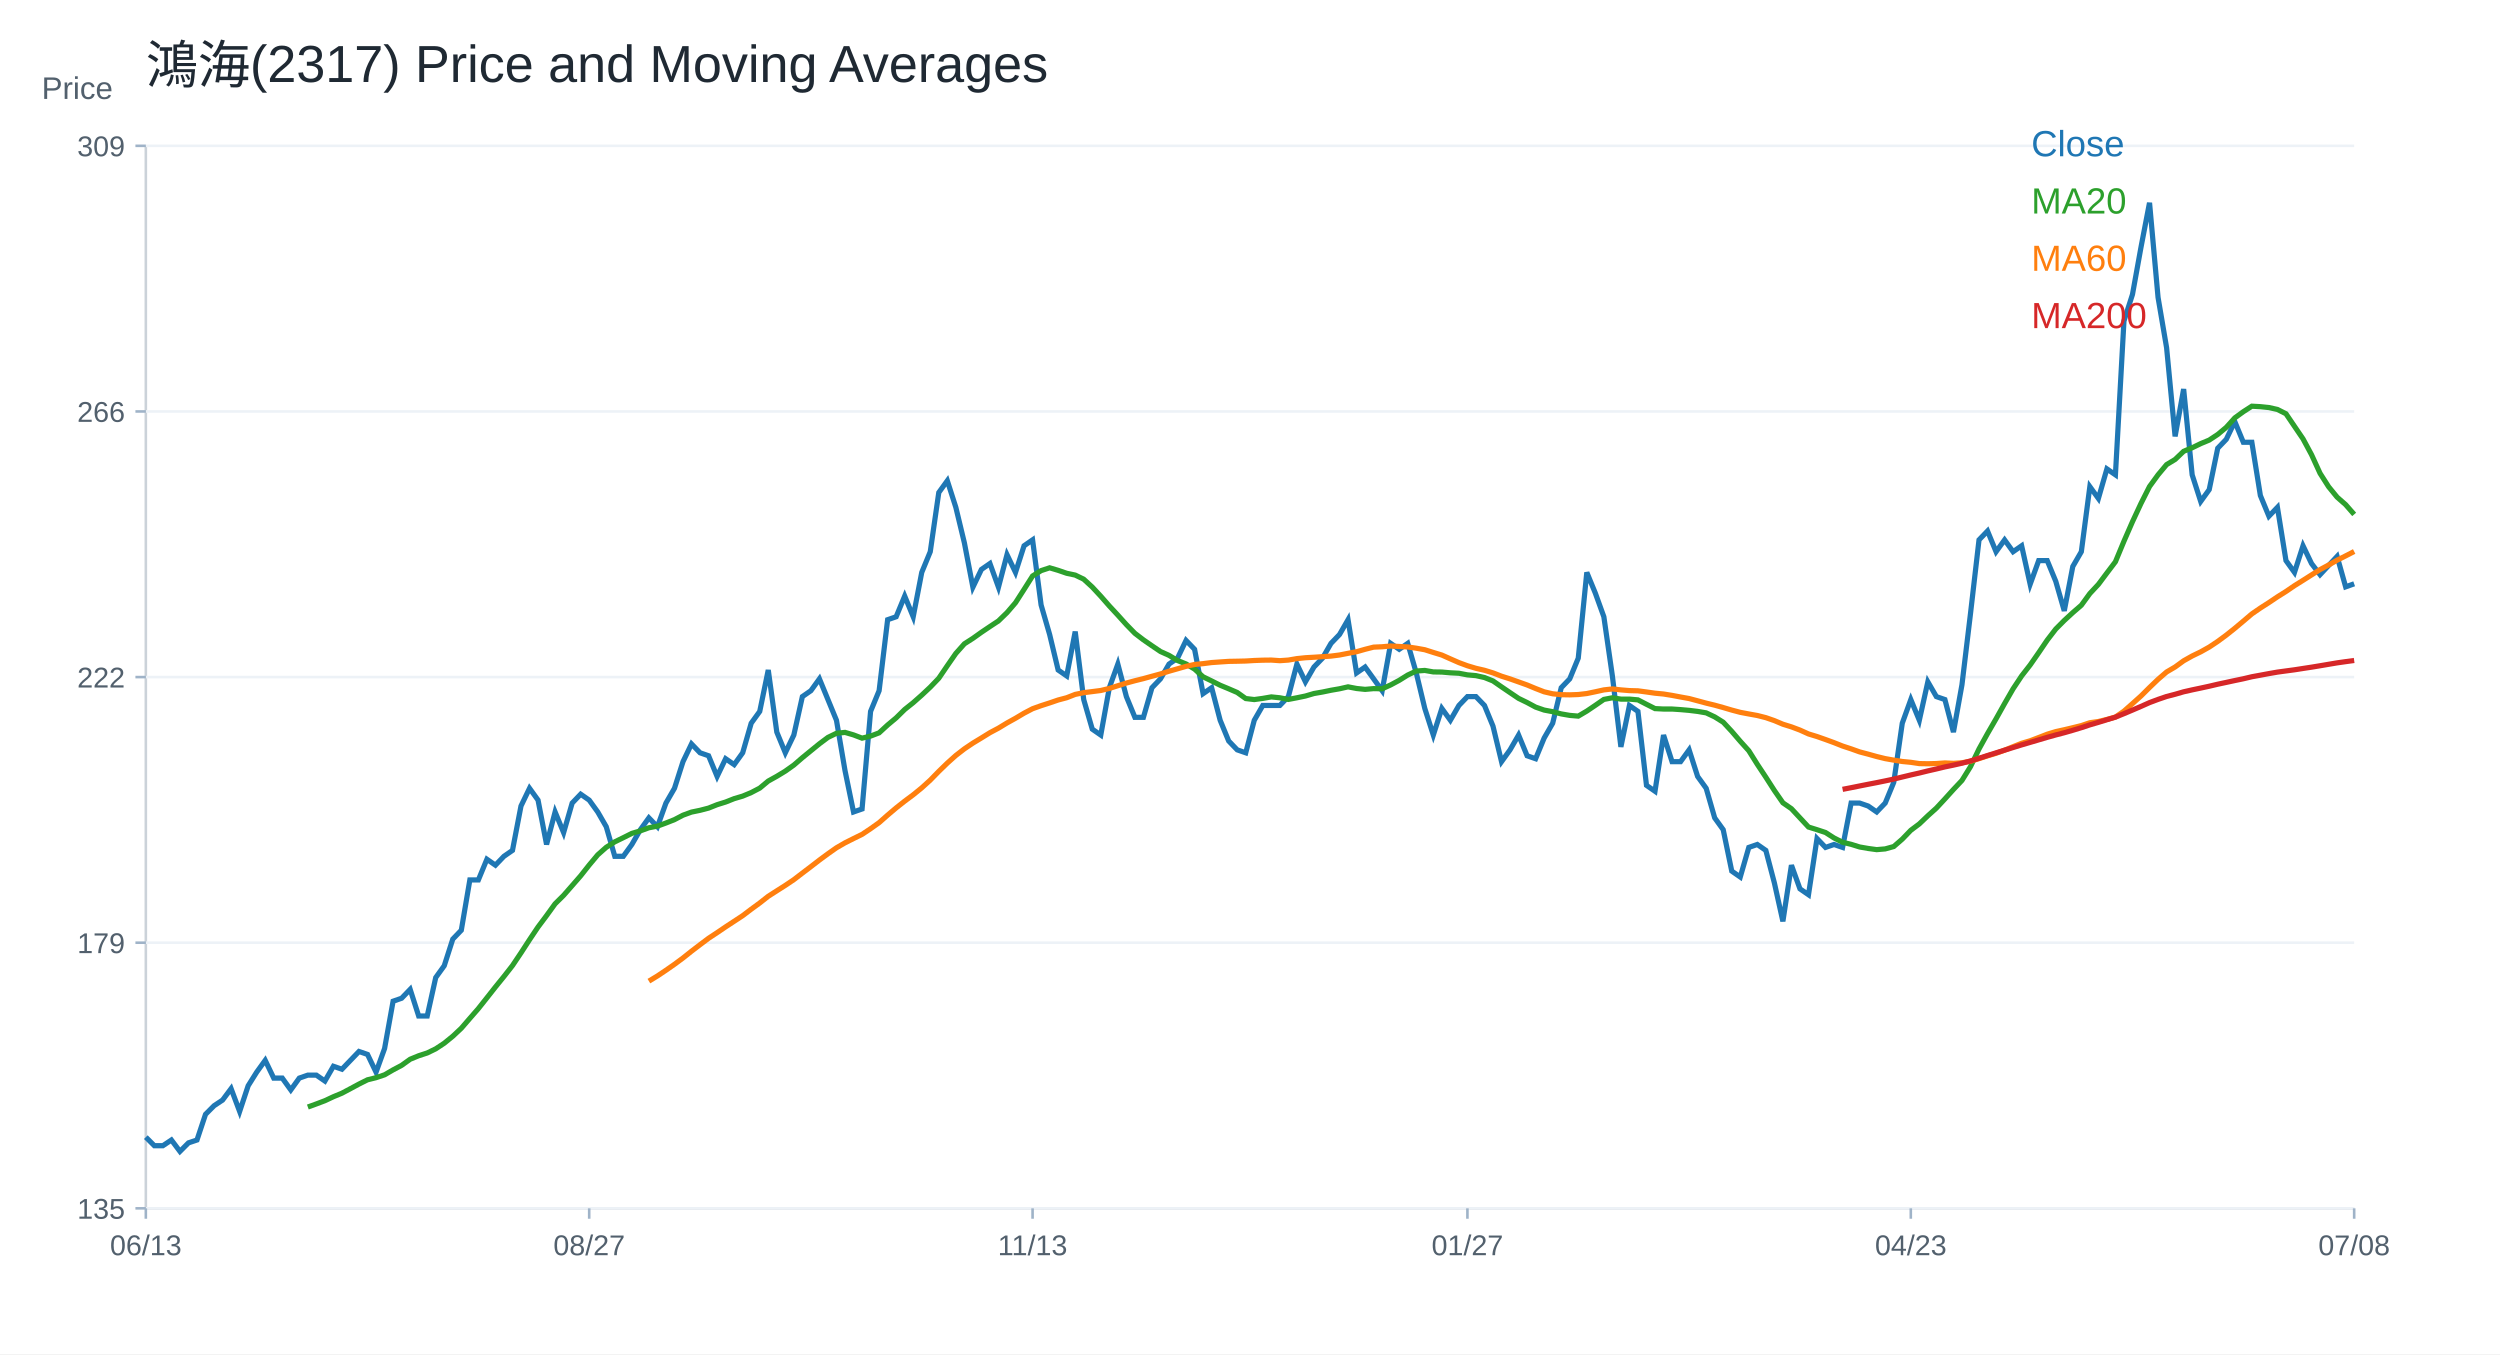
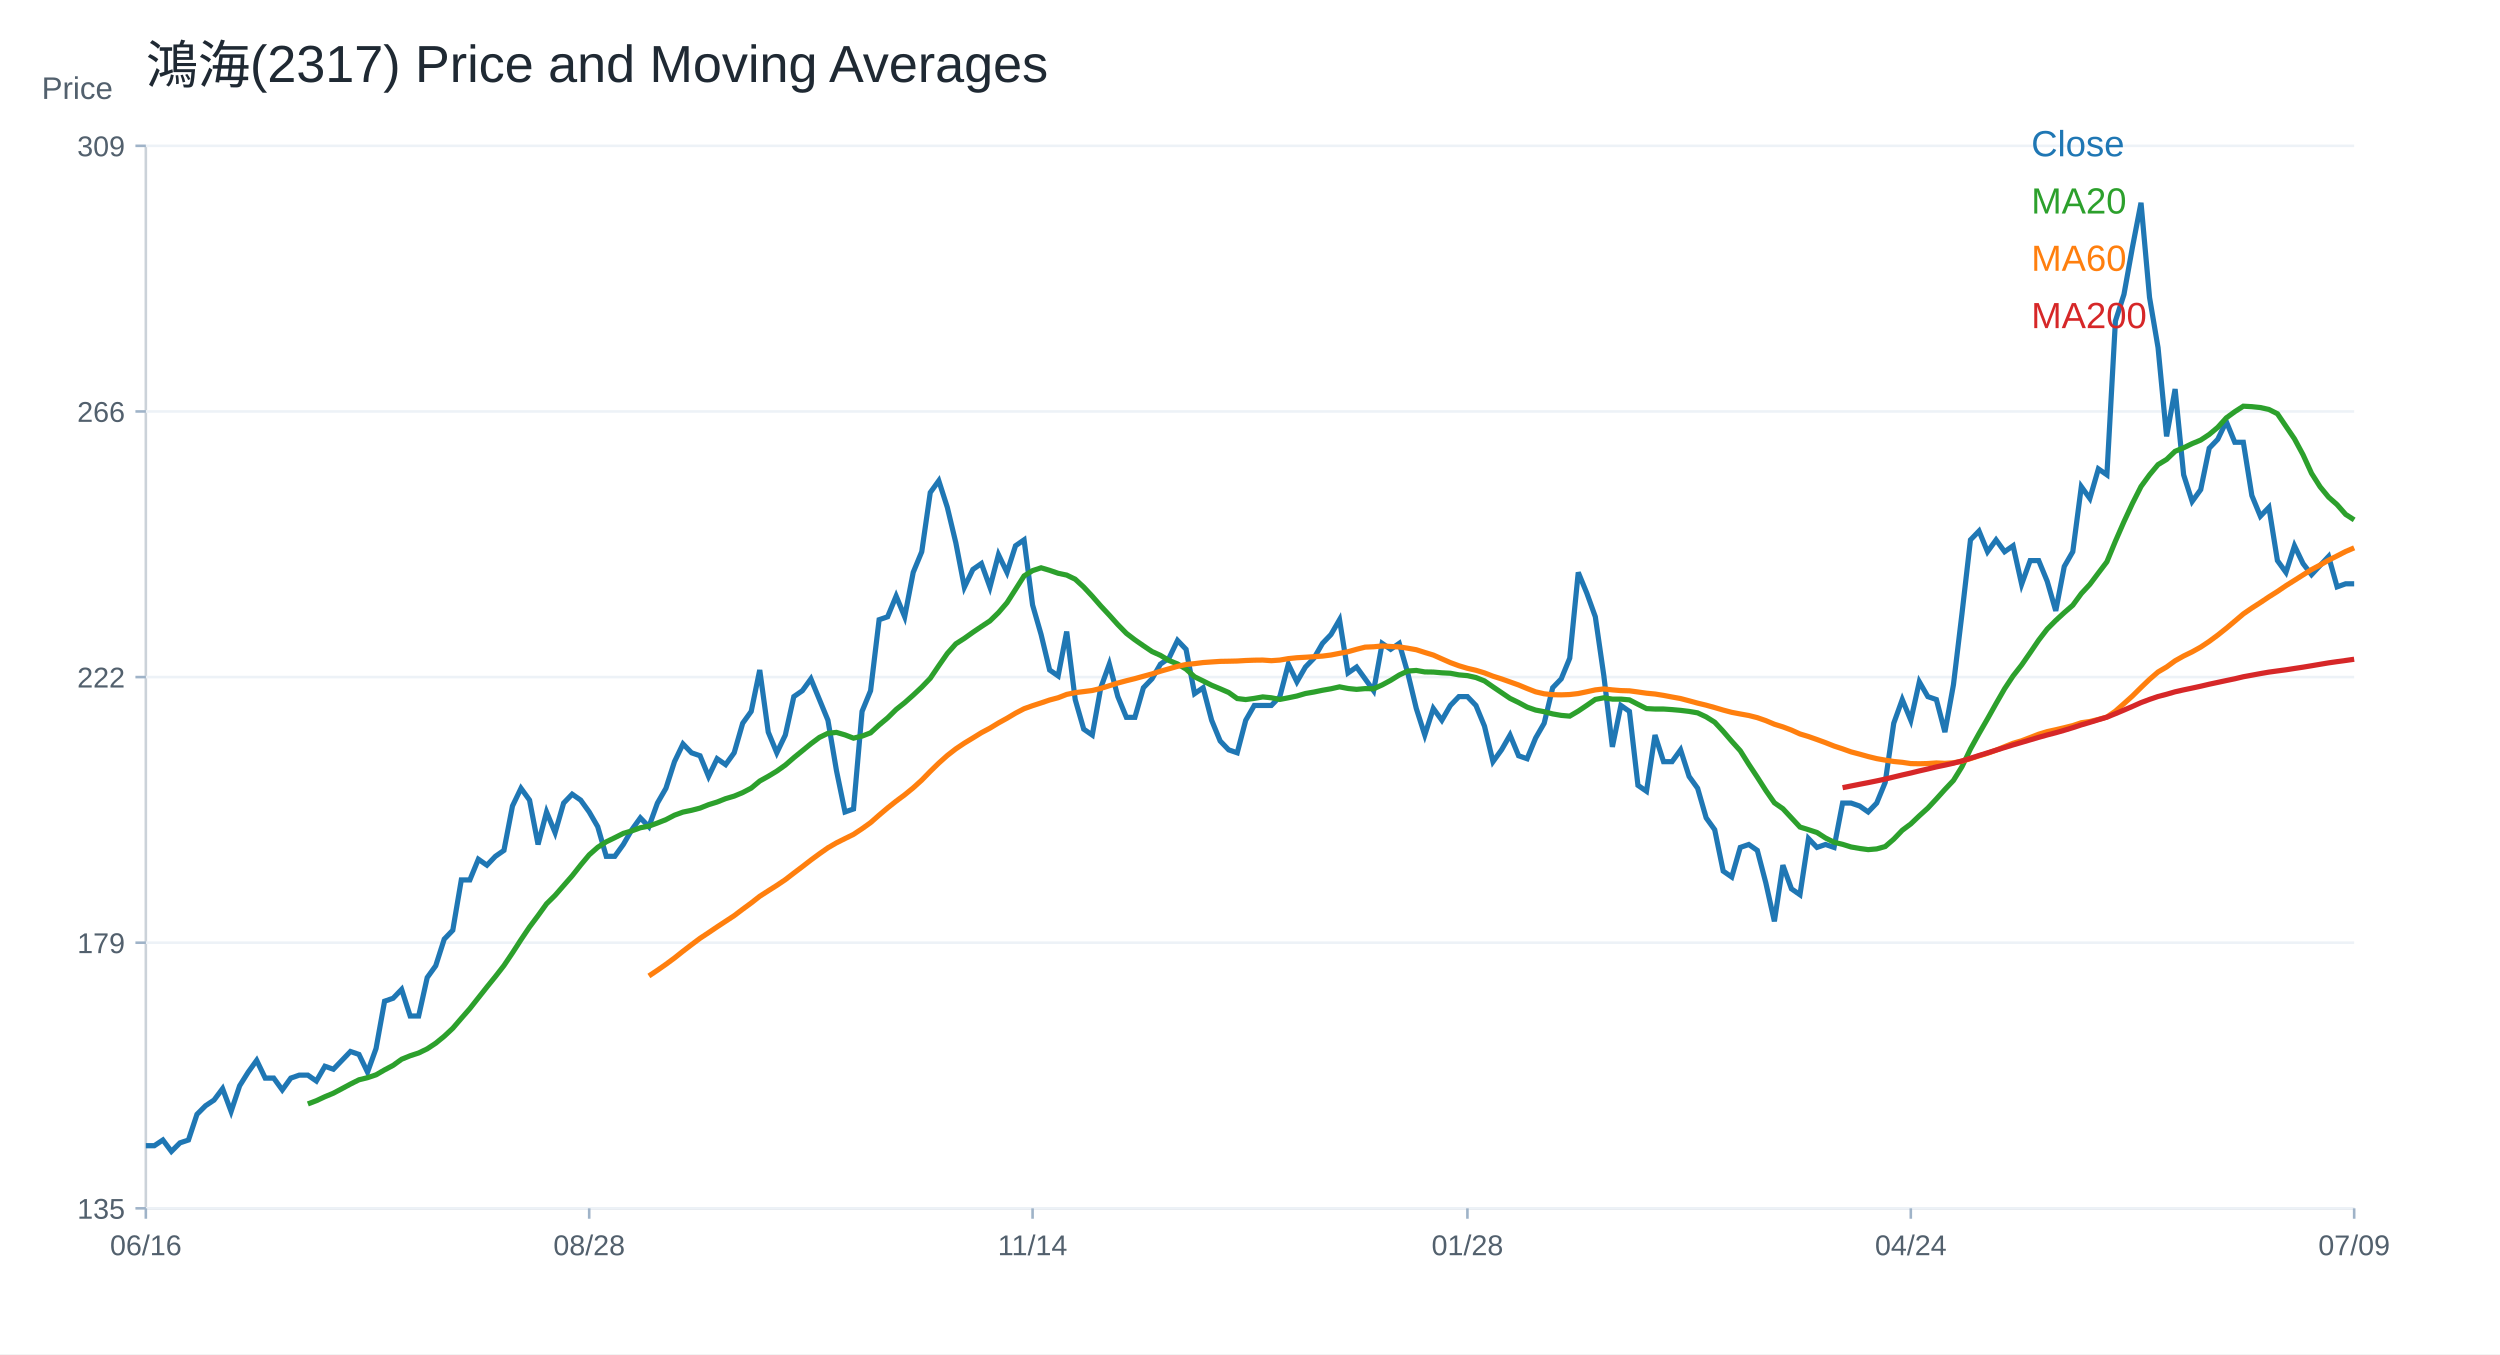
<svg xmlns="http://www.w3.org/2000/svg" width="960" height="520" viewBox="0 0 960 520">
  <rect width="100%" height="100%" fill="white" />
  <text x="56.00" y="32.00" font-size="20" font-family="Arial" fill="#1f2933" text-anchor="start">鴻海(2317) Price and Moving Averages</text>
  <line x1="56" y1="464" x2="904" y2="464" stroke="#cbd2d9" />
  <line x1="56" y1="56" x2="56" y2="464" stroke="#cbd2d9" />
  <text x="16.00" y="38.00" font-size="12" font-family="Arial" fill="#52606d" text-anchor="start">Price</text>
  <line x1="56" y1="464.00" x2="904" y2="464.00" stroke="#edf2f7" />
  <line x1="52" y1="464.00" x2="56" y2="464.00" stroke="#9fb3c8" />
  <text x="48.00" y="468.00" font-size="11" font-family="Arial" fill="#52606d" text-anchor="end">135</text>
  <line x1="56" y1="362.00" x2="904" y2="362.00" stroke="#edf2f7" />
  <line x1="52" y1="362.00" x2="56" y2="362.00" stroke="#9fb3c8" />
  <text x="48.00" y="366.00" font-size="11" font-family="Arial" fill="#52606d" text-anchor="end">179</text>
  <line x1="56" y1="260.00" x2="904" y2="260.00" stroke="#edf2f7" />
  <line x1="52" y1="260.00" x2="56" y2="260.00" stroke="#9fb3c8" />
  <text x="48.00" y="264.00" font-size="11" font-family="Arial" fill="#52606d" text-anchor="end">222</text>
  <line x1="56" y1="158.00" x2="904" y2="158.00" stroke="#edf2f7" />
  <line x1="52" y1="158.00" x2="56" y2="158.00" stroke="#9fb3c8" />
  <text x="48.00" y="162.00" font-size="11" font-family="Arial" fill="#52606d" text-anchor="end">266</text>
  <line x1="56" y1="56.00" x2="904" y2="56.00" stroke="#edf2f7" />
  <line x1="52" y1="56.00" x2="56" y2="56.00" stroke="#9fb3c8" />
  <text x="48.00" y="60.00" font-size="11" font-family="Arial" fill="#52606d" text-anchor="end">309</text>
  <line x1="56.00" y1="464" x2="56.00" y2="468" stroke="#9fb3c8" />
-   <text x="56.00" y="482.00" font-size="11" font-family="Arial" fill="#52606d" text-anchor="middle">06/13</text>
+   <text x="56.00" y="482.00" font-size="11" font-family="Arial" fill="#52606d" text-anchor="middle">06/16</text>
  <line x1="226.25" y1="464" x2="226.25" y2="468" stroke="#9fb3c8" />
-   <text x="226.25" y="482.00" font-size="11" font-family="Arial" fill="#52606d" text-anchor="middle">08/27</text>
+   <text x="226.25" y="482.00" font-size="11" font-family="Arial" fill="#52606d" text-anchor="middle">08/28</text>
  <line x1="396.51" y1="464" x2="396.51" y2="468" stroke="#9fb3c8" />
-   <text x="396.51" y="482.00" font-size="11" font-family="Arial" fill="#52606d" text-anchor="middle">11/13</text>
+   <text x="396.51" y="482.00" font-size="11" font-family="Arial" fill="#52606d" text-anchor="middle">11/14</text>
  <line x1="563.49" y1="464" x2="563.49" y2="468" stroke="#9fb3c8" />
-   <text x="563.49" y="482.00" font-size="11" font-family="Arial" fill="#52606d" text-anchor="middle">01/27</text>
+   <text x="563.49" y="482.00" font-size="11" font-family="Arial" fill="#52606d" text-anchor="middle">01/28</text>
  <line x1="733.75" y1="464" x2="733.75" y2="468" stroke="#9fb3c8" />
-   <text x="733.75" y="482.00" font-size="11" font-family="Arial" fill="#52606d" text-anchor="middle">04/23</text>
+   <text x="733.75" y="482.00" font-size="11" font-family="Arial" fill="#52606d" text-anchor="middle">04/24</text>
  <line x1="904.00" y1="464" x2="904.00" y2="468" stroke="#9fb3c8" />
-   <text x="904.00" y="482.00" font-size="11" font-family="Arial" fill="#52606d" text-anchor="middle">07/08</text>
-   <polyline fill="none" stroke="#1f77b4" stroke-width="2" points="56.00,436.66 59.27,439.95 62.55,439.95 65.82,437.76 69.10,442.14 72.37,438.86 75.64,437.76 78.92,427.90 82.19,424.61 85.47,422.42 88.74,418.04 92.02,426.80 95.29,416.94 98.56,411.72 101.84,407.17 105.11,413.99 108.39,413.99 111.66,418.53 114.93,413.99 118.21,412.85 121.48,412.85 124.76,415.12 128.03,409.45 131.31,410.58 134.58,407.17 137.85,403.77 141.13,404.90 144.40,411.72 147.68,402.63 150.95,384.46 154.22,383.33 157.50,379.92 160.77,390.14 164.05,390.14 167.32,375.38 170.59,370.84 173.87,360.62 177.14,357.21 180.42,337.90 183.69,337.90 186.97,329.95 190.24,332.23 193.51,328.82 196.79,326.55 200.06,309.51 203.34,302.70 206.61,307.24 209.88,324.28 213.16,311.79 216.43,319.73 219.71,308.38 222.98,304.97 226.25,307.24 229.53,311.79 232.80,317.46 236.08,328.82 239.35,328.82 242.63,324.28 245.90,318.60 249.17,314.06 252.45,317.46 255.72,308.38 259.00,302.70 262.27,292.48 265.54,285.67 268.82,289.07 272.09,290.21 275.37,298.16 278.64,291.35 281.92,293.62 285.19,289.07 288.46,277.72 291.74,273.18 295.01,257.28 298.29,281.13 301.56,289.07 304.83,282.26 308.11,267.50 311.38,265.23 314.66,260.68 317.93,268.63 321.20,276.58 324.48,295.89 327.75,311.79 331.03,310.65 334.30,273.18 337.58,265.23 340.85,237.97 344.12,236.84 347.40,228.89 350.67,236.84 353.95,219.80 357.22,211.86 360.49,189.14 363.77,184.60 367.04,194.82 370.32,208.45 373.59,225.48 376.86,218.67 380.14,216.40 383.41,225.48 386.69,212.99 389.96,219.80 393.24,209.58 396.51,207.31 399.78,232.30 403.06,243.65 406.33,257.28 409.61,259.55 412.88,242.52 416.15,268.63 419.43,279.99 422.70,282.26 425.98,264.09 429.25,255.01 432.53,267.50 435.80,275.45 439.07,275.45 442.35,264.09 445.62,260.68 448.90,255.01 452.17,252.74 455.44,245.92 458.72,249.33 461.99,266.36 465.27,264.09 468.54,276.58 471.81,284.53 475.09,287.94 478.36,289.07 481.64,276.58 484.91,270.90 488.19,270.90 491.46,270.90 494.73,267.50 498.01,255.01 501.28,261.82 504.56,256.14 507.83,252.74 511.10,247.06 514.38,243.65 517.65,237.97 520.93,258.41 524.20,256.14 527.47,260.68 530.75,265.23 534.02,247.06 537.30,249.33 540.57,247.06 543.85,258.41 547.12,272.04 550.39,282.26 553.67,272.04 556.94,276.58 560.22,270.90 563.49,267.50 566.76,267.50 570.04,270.90 573.31,278.85 576.59,292.48 579.86,287.94 583.14,282.26 586.41,290.21 589.68,291.35 592.96,283.40 596.23,277.72 599.51,264.09 602.78,260.68 606.05,252.74 609.33,219.80 612.60,227.75 615.88,236.84 619.15,259.55 622.42,286.80 625.70,270.90 628.97,273.18 632.25,301.57 635.52,303.84 638.80,282.26 642.07,292.48 645.34,292.48 648.62,287.94 651.89,298.16 655.17,302.70 658.44,314.06 661.71,318.60 664.99,334.50 668.26,336.77 671.54,325.41 674.81,324.28 678.08,326.55 681.36,339.04 684.63,353.80 687.91,332.23 691.18,341.31 694.46,343.58 697.73,322.01 701.00,325.41 704.28,324.28 707.55,325.41 710.83,308.38 714.10,308.38 717.37,309.51 720.65,311.79 723.92,308.38 727.20,300.43 730.47,277.72 733.75,268.63 737.02,276.58 740.29,261.82 743.57,267.50 746.84,268.63 750.12,281.13 753.39,262.96 756.66,235.70 759.94,207.31 763.21,203.91 766.49,211.86 769.76,207.31 773.03,211.86 776.31,209.58 779.58,224.35 782.86,215.26 786.13,215.26 789.41,223.21 792.68,234.57 795.95,217.53 799.23,211.86 802.50,186.87 805.78,191.41 809.05,180.06 812.32,182.33 815.60,123.28 818.87,113.06 822.15,94.89 825.42,77.86 828.69,114.20 831.97,133.50 835.24,167.57 838.52,149.40 841.79,182.33 845.07,192.55 848.34,188.01 851.61,172.11 854.89,168.70 858.16,161.89 861.44,169.84 864.71,169.84 867.98,190.28 871.26,198.23 874.53,194.82 877.81,215.26 881.08,219.80 884.36,209.58 887.63,216.40 890.90,220.67 894.18,217.16 897.45,213.66 900.73,225.35 904.00,224.18" />
+   <text x="904.00" y="482.00" font-size="11" font-family="Arial" fill="#52606d" text-anchor="middle">07/09</text>
+   <polyline fill="none" stroke="#1f77b4" stroke-width="2" points="56.00,439.95 59.27,439.95 62.55,437.76 65.82,442.14 69.10,438.86 72.37,437.76 75.64,427.90 78.92,424.61 82.19,422.42 85.47,418.04 88.74,426.80 92.02,416.94 95.29,411.72 98.56,407.17 101.84,413.99 105.11,413.99 108.39,418.53 111.66,413.99 114.93,412.85 118.21,412.85 121.48,415.12 124.76,409.45 128.03,410.58 131.31,407.17 134.58,403.77 137.85,404.90 141.13,411.72 144.40,402.63 147.68,384.46 150.95,383.33 154.22,379.92 157.50,390.14 160.77,390.14 164.05,375.38 167.32,370.84 170.59,360.62 173.87,357.21 177.14,337.90 180.42,337.90 183.69,329.95 186.97,332.23 190.24,328.82 193.51,326.55 196.79,309.51 200.06,302.70 203.34,307.24 206.61,324.28 209.88,311.79 213.16,319.73 216.43,308.38 219.71,304.97 222.98,307.24 226.25,311.79 229.53,317.46 232.80,328.82 236.08,328.82 239.35,324.28 242.63,318.60 245.90,314.06 249.17,317.46 252.45,308.38 255.72,302.70 259.00,292.48 262.27,285.67 265.54,289.07 268.82,290.21 272.09,298.16 275.37,291.35 278.64,293.62 281.92,289.07 285.19,277.72 288.46,273.18 291.74,257.28 295.01,281.13 298.29,289.07 301.56,282.26 304.83,267.50 308.11,265.23 311.38,260.68 314.66,268.63 317.93,276.58 321.20,295.89 324.48,311.79 327.75,310.65 331.03,273.18 334.30,265.23 337.58,237.97 340.85,236.84 344.12,228.89 347.40,236.84 350.67,219.80 353.95,211.86 357.22,189.14 360.49,184.60 363.77,194.82 367.04,208.45 370.32,225.48 373.59,218.67 376.86,216.40 380.14,225.48 383.41,212.99 386.69,219.80 389.96,209.58 393.24,207.31 396.51,232.30 399.78,243.65 403.06,257.28 406.33,259.55 409.61,242.52 412.88,268.63 416.15,279.99 419.43,282.26 422.70,264.09 425.98,255.01 429.25,267.50 432.53,275.45 435.80,275.45 439.07,264.09 442.35,260.68 445.62,255.01 448.90,252.74 452.17,245.92 455.44,249.33 458.72,266.36 461.99,264.09 465.27,276.58 468.54,284.53 471.81,287.94 475.09,289.07 478.36,276.58 481.64,270.90 484.91,270.90 488.19,270.90 491.46,267.50 494.73,255.01 498.01,261.82 501.28,256.14 504.56,252.74 507.83,247.06 511.10,243.65 514.38,237.97 517.65,258.41 520.93,256.14 524.20,260.68 527.47,265.23 530.75,247.06 534.02,249.33 537.30,247.06 540.57,258.41 543.85,272.04 547.12,282.26 550.39,272.04 553.67,276.58 556.94,270.90 560.22,267.50 563.49,267.50 566.76,270.90 570.04,278.85 573.31,292.48 576.59,287.94 579.86,282.26 583.14,290.21 586.41,291.35 589.68,283.40 592.96,277.72 596.23,264.09 599.51,260.68 602.78,252.74 606.05,219.80 609.33,227.75 612.60,236.84 615.88,259.55 619.15,286.80 622.42,270.90 625.70,273.18 628.97,301.57 632.25,303.84 635.52,282.26 638.80,292.48 642.07,292.48 645.34,287.94 648.62,298.16 651.89,302.70 655.17,314.06 658.44,318.60 661.71,334.50 664.99,336.77 668.26,325.41 671.54,324.28 674.81,326.55 678.08,339.04 681.36,353.80 684.63,332.23 687.91,341.31 691.18,343.58 694.46,322.01 697.73,325.41 701.00,324.28 704.28,325.41 707.55,308.38 710.83,308.38 714.10,309.51 717.37,311.79 720.65,308.38 723.92,300.43 727.20,277.72 730.47,268.63 733.75,276.58 737.02,261.82 740.29,267.50 743.57,268.63 746.84,281.13 750.12,262.96 753.39,235.70 756.66,207.31 759.94,203.91 763.21,211.86 766.49,207.31 769.76,211.86 773.03,209.58 776.31,224.35 779.58,215.26 782.86,215.26 786.13,223.21 789.41,234.57 792.68,217.53 795.95,211.86 799.23,186.87 802.50,191.41 805.78,180.06 809.05,182.33 812.32,123.28 815.60,113.06 818.87,94.89 822.15,77.86 825.42,114.20 828.69,133.50 831.97,167.57 835.24,149.40 838.52,182.33 841.79,192.55 845.07,188.01 848.34,172.11 851.61,168.70 854.89,161.89 858.16,169.84 861.44,169.84 864.71,190.28 867.98,198.23 871.26,194.82 874.53,215.26 877.81,219.80 881.08,209.58 884.36,216.40 887.63,220.67 890.90,217.16 894.18,213.66 897.45,225.35 900.73,224.18 904.00,224.18" />
  <text x="780.00" y="60.00" font-size="14" font-family="Arial" fill="#1f77b4" text-anchor="start">Close</text>
-   <polyline fill="none" stroke="#2ca02c" stroke-width="2" points="118.21,425.10 121.48,423.91 124.76,422.67 128.03,421.14 131.31,419.78 134.58,418.04 137.85,416.28 141.13,414.64 144.40,413.83 147.68,412.73 150.95,410.83 154.22,409.10 157.50,406.75 160.77,405.41 164.05,404.34 167.32,402.75 170.59,400.59 173.87,397.92 177.14,394.85 180.42,391.05 183.69,387.30 186.97,383.16 190.24,379.01 193.51,374.98 196.79,370.78 200.06,365.90 203.34,360.84 206.61,355.96 209.88,351.59 213.16,347.05 216.43,343.81 219.71,340.06 222.98,336.31 226.25,332.17 229.53,328.25 232.80,325.36 236.08,323.26 239.35,321.67 242.63,320.02 245.90,319.05 249.17,317.86 252.45,317.24 255.72,316.04 259.00,314.74 262.27,313.03 265.54,311.84 268.82,311.16 272.09,310.31 275.37,309.00 278.64,307.98 281.92,306.68 285.19,305.71 288.46,304.35 291.74,302.64 295.01,299.92 298.29,298.10 301.56,296.11 304.83,293.79 308.11,290.95 311.38,288.28 314.66,285.61 317.93,283.17 321.20,281.58 324.48,281.24 327.75,282.20 331.03,283.45 334.30,282.66 337.58,281.41 340.85,278.40 344.12,275.67 347.40,272.44 350.67,269.83 353.95,266.93 357.22,263.86 360.49,260.46 363.77,255.63 367.04,250.92 370.32,247.23 373.59,245.13 376.86,242.80 380.14,240.59 383.41,238.43 386.69,235.25 389.96,231.44 393.24,226.33 396.51,221.17 399.78,219.12 403.06,218.04 406.33,219.01 409.61,220.14 412.88,220.83 416.15,222.42 419.43,225.43 422.70,228.95 425.98,232.69 429.25,236.21 432.53,239.85 435.80,243.20 439.07,245.70 442.35,247.97 445.62,250.18 448.90,251.66 452.17,253.64 455.44,254.95 458.72,256.94 461.99,259.89 465.27,261.48 468.54,263.13 471.81,264.49 475.09,265.91 478.36,268.24 481.64,268.63 484.91,268.18 488.19,267.61 491.46,267.95 494.73,268.58 498.01,267.95 501.28,267.27 504.56,266.31 507.83,265.74 511.10,265.06 514.38,264.49 517.65,263.75 520.93,264.38 524.20,264.72 527.47,264.43 530.75,264.49 534.02,263.01 537.30,261.25 540.57,259.21 543.85,257.68 547.12,257.45 550.39,258.02 553.67,258.07 556.94,258.36 560.22,258.53 563.49,259.15 566.76,259.44 570.04,260.17 573.31,261.48 576.59,263.75 579.86,265.97 583.14,268.18 586.41,269.77 589.68,271.53 592.96,272.67 596.23,273.29 599.51,274.14 602.78,274.71 606.05,274.99 609.33,273.06 612.60,270.85 615.88,268.58 619.15,267.95 622.42,268.46 625.70,268.46 628.97,268.75 632.25,270.45 635.52,272.10 638.80,272.27 642.07,272.27 645.34,272.49 648.62,272.78 651.89,273.18 655.17,273.74 658.44,275.28 661.71,277.32 664.99,280.84 668.26,284.65 671.54,288.28 674.81,293.50 678.08,298.44 681.36,303.55 684.63,308.27 687.91,310.54 691.18,314.06 694.46,317.58 697.73,318.60 701.00,319.68 704.28,321.78 707.55,323.43 710.83,324.22 714.10,325.24 717.37,325.81 720.65,326.26 723.92,325.98 727.20,325.07 730.47,322.23 733.75,318.83 737.02,316.38 740.29,313.26 743.57,310.31 746.84,306.79 750.12,303.16 753.39,299.69 756.66,294.41 759.94,287.60 763.21,281.69 766.49,276.02 769.76,270.17 773.03,264.49 776.31,259.55 779.58,255.35 782.86,250.63 786.13,245.81 789.41,241.55 792.68,238.26 795.95,235.25 799.23,232.41 802.50,227.92 805.78,224.40 809.05,220.03 812.32,215.72 815.60,207.82 818.87,200.33 822.15,193.29 825.42,186.82 828.69,182.33 831.97,178.41 835.24,176.43 838.52,173.30 841.79,171.94 845.07,170.35 848.34,168.99 851.61,166.83 854.89,164.10 858.16,160.47 861.44,158.09 864.71,155.98 867.98,156.16 871.26,156.50 874.53,157.23 877.81,158.88 881.08,163.71 884.36,168.53 887.63,174.61 890.90,181.75 894.18,186.90 897.45,190.91 900.73,193.79 904.00,197.53" />
+   <polyline fill="none" stroke="#2ca02c" stroke-width="2" points="118.21,423.91 121.48,422.67 124.76,421.14 128.03,419.78 131.31,418.04 134.58,416.28 137.85,414.64 141.13,413.83 144.40,412.73 147.68,410.83 150.95,409.10 154.22,406.75 157.50,405.41 160.77,404.34 164.05,402.75 167.32,400.59 170.59,397.92 173.87,394.85 177.14,391.05 180.42,387.30 183.69,383.16 186.97,379.01 190.24,374.98 193.51,370.78 196.79,365.90 200.06,360.84 203.34,355.96 206.61,351.59 209.88,347.05 213.16,343.81 216.43,340.06 219.71,336.31 222.98,332.17 226.25,328.25 229.53,325.36 232.80,323.26 236.08,321.67 239.35,320.02 242.63,319.05 245.90,317.86 249.17,317.24 252.45,316.04 255.72,314.74 259.00,313.03 262.27,311.84 265.54,311.16 268.82,310.31 272.09,309.00 275.37,307.98 278.64,306.68 281.92,305.71 285.19,304.35 288.46,302.64 291.74,299.92 295.01,298.10 298.29,296.11 301.56,293.79 304.83,290.95 308.11,288.28 311.38,285.61 314.66,283.17 317.93,281.58 321.20,281.24 324.48,282.20 327.75,283.45 331.03,282.66 334.30,281.41 337.58,278.40 340.85,275.67 344.12,272.44 347.40,269.83 350.67,266.93 353.95,263.86 357.22,260.46 360.49,255.63 363.77,250.92 367.04,247.23 370.32,245.13 373.59,242.80 376.86,240.59 380.14,238.43 383.41,235.25 386.69,231.44 389.96,226.33 393.24,221.17 396.51,219.12 399.78,218.04 403.06,219.01 406.33,220.14 409.61,220.83 412.88,222.42 416.15,225.43 419.43,228.95 422.70,232.69 425.98,236.21 429.25,239.85 432.53,243.20 435.80,245.70 439.07,247.97 442.35,250.18 445.62,251.66 448.90,253.64 452.17,254.95 455.44,256.94 458.72,259.89 461.99,261.48 465.27,263.13 468.54,264.49 471.81,265.91 475.09,268.24 478.36,268.63 481.64,268.18 484.91,267.61 488.19,267.95 491.46,268.58 494.73,267.95 498.01,267.27 501.28,266.31 504.56,265.74 507.83,265.06 511.10,264.49 514.38,263.75 517.65,264.38 520.93,264.72 524.20,264.43 527.47,264.49 530.75,263.01 534.02,261.25 537.30,259.21 540.57,257.68 543.85,257.45 547.12,258.02 550.39,258.07 553.67,258.36 556.94,258.53 560.22,259.15 563.49,259.44 566.76,260.17 570.04,261.48 573.31,263.75 576.59,265.97 579.86,268.18 583.14,269.77 586.41,271.53 589.68,272.67 592.96,273.29 596.23,274.14 599.51,274.71 602.78,274.99 606.05,273.06 609.33,270.85 612.60,268.58 615.88,267.95 619.15,268.46 622.42,268.46 625.70,268.75 628.97,270.45 632.25,272.10 635.52,272.27 638.80,272.27 642.07,272.49 645.34,272.78 648.62,273.18 651.89,273.74 655.17,275.28 658.44,277.32 661.71,280.84 664.99,284.65 668.26,288.28 671.54,293.50 674.81,298.44 678.08,303.55 681.36,308.27 684.63,310.54 687.91,314.06 691.18,317.58 694.46,318.60 697.73,319.68 701.00,321.78 704.28,323.43 707.55,324.22 710.83,325.24 714.10,325.81 717.37,326.26 720.65,325.98 723.92,325.07 727.20,322.23 730.47,318.83 733.75,316.38 737.02,313.26 740.29,310.31 743.57,306.79 746.84,303.16 750.12,299.69 753.39,294.41 756.66,287.60 759.94,281.69 763.21,276.02 766.49,270.17 769.76,264.49 773.03,259.55 776.31,255.35 779.58,250.63 782.86,245.81 786.13,241.55 789.41,238.26 792.68,235.25 795.95,232.41 799.23,227.92 802.50,224.40 805.78,220.03 809.05,215.72 812.32,207.82 815.60,200.33 818.87,193.29 822.15,186.82 825.42,182.33 828.69,178.41 831.97,176.43 835.24,173.30 838.52,171.94 841.79,170.35 845.07,168.99 848.34,166.83 851.61,164.10 854.89,160.47 858.16,158.09 861.44,155.98 864.71,156.16 867.98,156.50 871.26,157.23 874.53,158.88 877.81,163.71 881.08,168.53 884.36,174.61 887.63,181.75 890.90,186.90 894.18,190.91 897.45,193.79 900.73,197.53 904.00,199.63" />
  <text x="780.00" y="82.00" font-size="14" font-family="Arial" fill="#2ca02c" text-anchor="start">MA20</text>
-   <polyline fill="none" stroke="#ff7f0e" stroke-width="2" points="249.17,376.75 252.45,374.77 255.72,372.58 259.00,370.29 262.27,367.87 265.54,365.26 268.82,362.76 272.09,360.30 275.37,358.14 278.64,355.92 281.92,353.77 285.19,351.62 288.46,349.14 291.74,346.74 295.01,344.17 298.29,342.07 301.56,339.99 304.83,337.79 308.11,335.27 311.38,332.79 314.66,330.26 317.93,327.85 321.20,325.55 324.48,323.65 327.75,322.01 331.03,320.40 334.30,318.22 337.58,315.89 340.85,313.00 344.12,310.23 347.40,307.64 350.67,305.20 353.95,302.53 357.22,299.56 360.49,296.21 363.77,293.03 367.04,290.10 370.32,287.56 373.59,285.36 376.86,283.38 380.14,281.35 383.41,279.61 386.69,277.62 389.96,275.81 393.24,273.86 396.51,272.15 399.78,270.98 403.06,269.92 406.33,268.80 409.61,267.93 412.88,266.65 416.15,265.98 419.43,265.57 422.70,265.15 425.98,264.36 429.25,263.32 432.53,262.29 435.80,261.40 439.07,260.59 442.35,259.68 445.62,258.79 448.90,257.75 452.17,256.82 455.44,255.88 458.72,255.16 461.99,254.84 465.27,254.42 468.54,254.19 471.81,253.97 475.09,253.91 478.36,253.83 481.64,253.63 484.91,253.51 488.19,253.47 491.46,253.70 494.73,253.47 498.01,252.91 501.28,252.57 504.56,252.38 507.83,252.17 511.10,251.94 514.38,251.52 517.65,250.88 520.93,250.26 524.20,249.33 527.47,248.50 530.75,248.36 534.02,248.06 537.30,248.25 540.57,248.42 543.85,248.91 547.12,249.50 550.39,250.54 553.67,251.54 556.94,253.00 560.22,254.44 563.49,255.65 566.76,256.63 570.04,257.39 573.31,258.39 576.59,259.66 579.86,260.70 583.14,261.86 586.41,263.03 589.68,264.39 592.96,265.66 596.23,266.42 599.51,266.76 602.78,266.82 606.05,266.70 609.33,266.32 612.60,265.64 615.88,264.92 619.15,264.55 622.42,264.92 625.70,265.19 628.97,265.28 632.25,265.72 635.52,266.19 638.80,266.50 642.07,267.03 645.34,267.65 648.62,268.24 651.89,269.11 655.17,270.00 658.44,270.79 661.71,271.70 664.99,272.67 668.26,273.54 671.54,274.16 674.81,274.75 678.08,275.58 681.36,276.72 684.63,278.10 687.91,279.12 691.18,280.35 694.46,281.83 697.73,282.83 701.00,283.98 704.28,285.18 707.55,286.48 710.83,287.56 714.10,288.73 717.37,289.59 720.65,290.51 723.92,291.31 727.20,291.89 730.47,292.41 733.75,292.73 737.02,293.22 740.29,293.28 743.57,293.20 746.84,292.97 750.12,293.12 753.39,292.90 756.66,292.31 759.94,291.31 763.21,290.25 766.49,289.26 769.76,288.07 773.03,286.73 776.31,285.42 779.58,284.46 782.86,283.21 786.13,281.94 789.41,280.94 792.68,280.22 795.95,279.44 799.23,278.63 802.50,277.53 805.78,277.06 809.05,276.26 812.32,275.35 815.60,273.08 818.87,270.19 822.15,267.25 825.42,264.00 828.69,260.87 831.97,258.04 835.24,256.12 838.52,253.74 841.79,251.90 845.07,250.31 848.34,248.48 851.61,246.30 854.89,243.88 858.16,241.27 861.44,238.52 864.71,235.74 867.98,233.49 871.26,231.39 874.53,229.19 877.81,227.13 881.08,224.90 884.36,222.85 887.63,220.77 890.90,218.72 894.18,216.97 897.45,215.11 900.73,213.46 904.00,211.77" />
+   <polyline fill="none" stroke="#ff7f0e" stroke-width="2" points="249.17,374.77 252.45,372.58 255.72,370.29 259.00,367.87 262.27,365.26 265.54,362.76 268.82,360.30 272.09,358.14 275.37,355.92 278.64,353.77 281.92,351.62 285.19,349.14 288.46,346.74 291.74,344.17 295.01,342.07 298.29,339.99 301.56,337.79 304.83,335.27 308.11,332.79 311.38,330.26 314.66,327.85 317.93,325.55 321.20,323.65 324.48,322.01 327.75,320.40 331.03,318.22 334.30,315.89 337.58,313.00 340.85,310.23 344.12,307.64 347.40,305.20 350.67,302.53 353.95,299.56 357.22,296.21 360.49,293.03 363.77,290.10 367.04,287.56 370.32,285.36 373.59,283.38 376.86,281.35 380.14,279.61 383.41,277.62 386.69,275.81 389.96,273.86 393.24,272.15 396.51,270.98 399.78,269.92 403.06,268.80 406.33,267.93 409.61,266.65 412.88,265.98 416.15,265.57 419.43,265.15 422.70,264.36 425.98,263.32 429.25,262.29 432.53,261.40 435.80,260.59 439.07,259.68 442.35,258.79 445.62,257.75 448.90,256.82 452.17,255.88 455.44,255.16 458.72,254.84 461.99,254.42 465.27,254.19 468.54,253.97 471.81,253.91 475.09,253.83 478.36,253.63 481.64,253.51 484.91,253.47 488.19,253.70 491.46,253.47 494.73,252.91 498.01,252.57 501.28,252.38 504.56,252.17 507.83,251.94 511.10,251.52 514.38,250.88 517.65,250.26 520.93,249.33 524.20,248.50 527.47,248.36 530.75,248.06 534.02,248.25 537.30,248.42 540.57,248.91 543.85,249.50 547.12,250.54 550.39,251.54 553.67,253.00 556.94,254.44 560.22,255.65 563.49,256.63 566.76,257.39 570.04,258.39 573.31,259.66 576.59,260.70 579.86,261.86 583.14,263.03 586.41,264.39 589.68,265.66 592.96,266.42 596.23,266.76 599.51,266.82 602.78,266.70 606.05,266.32 609.33,265.64 612.60,264.92 615.88,264.55 619.15,264.92 622.42,265.19 625.70,265.28 628.97,265.72 632.25,266.19 635.52,266.50 638.80,267.03 642.07,267.65 645.34,268.24 648.62,269.11 651.89,270.00 655.17,270.79 658.44,271.70 661.71,272.67 664.99,273.54 668.26,274.16 671.54,274.75 674.81,275.58 678.08,276.72 681.36,278.10 684.63,279.12 687.91,280.35 691.18,281.83 694.46,282.83 697.73,283.98 701.00,285.18 704.28,286.48 707.55,287.56 710.83,288.73 714.10,289.59 717.37,290.51 720.65,291.31 723.92,291.89 727.20,292.41 730.47,292.73 733.75,293.22 737.02,293.28 740.29,293.20 743.57,292.97 746.84,293.12 750.12,292.90 753.39,292.31 756.66,291.31 759.94,290.25 763.21,289.26 766.49,288.07 769.76,286.73 773.03,285.42 776.31,284.46 779.58,283.21 782.86,281.94 786.13,280.94 789.41,280.22 792.68,279.44 795.95,278.63 799.23,277.53 802.50,277.06 805.78,276.26 809.05,275.35 812.32,273.08 815.60,270.19 818.87,267.25 822.15,264.00 825.42,260.87 828.69,258.04 831.97,256.12 835.24,253.74 838.52,251.90 841.79,250.31 845.07,248.48 848.34,246.30 851.61,243.88 854.89,241.27 858.16,238.52 861.44,235.74 864.71,233.49 867.98,231.39 871.26,229.19 874.53,227.13 877.81,224.90 881.08,222.85 884.36,220.77 887.63,218.72 890.90,216.97 894.18,215.11 897.45,213.46 900.73,211.77 904.00,210.37" />
  <text x="780.00" y="104.00" font-size="14" font-family="Arial" fill="#ff7f0e" text-anchor="start">MA60</text>
-   <polyline fill="none" stroke="#d62728" stroke-width="2" points="707.55,303.11 710.83,302.47 714.10,301.81 717.37,301.16 720.65,300.53 723.92,299.86 727.20,299.17 730.47,298.37 733.75,297.58 737.02,296.84 740.29,296.03 743.57,295.28 746.84,294.49 750.12,293.81 753.39,293.07 756.66,292.21 759.94,291.17 763.21,290.12 766.49,289.09 769.76,288.06 773.03,287.05 776.31,286.04 779.58,285.08 782.86,284.11 786.13,283.14 789.41,282.22 792.68,281.37 795.95,280.43 799.23,279.43 802.50,278.35 805.78,277.39 809.05,276.37 812.32,275.38 815.60,274.05 818.87,272.67 822.15,271.26 825.42,269.80 828.69,268.57 831.97,267.45 835.24,266.60 838.52,265.65 841.79,264.91 845.07,264.22 848.34,263.51 851.61,262.74 854.89,262.04 858.16,261.33 861.44,260.65 864.71,259.87 867.98,259.27 871.26,258.66 874.53,258.09 877.81,257.64 881.08,257.20 884.36,256.69 887.63,256.19 890.90,255.65 894.18,255.09 897.45,254.54 900.73,254.07 904.00,253.62" />
+   <polyline fill="none" stroke="#d62728" stroke-width="2" points="707.55,302.47 710.83,301.81 714.10,301.16 717.37,300.53 720.65,299.86 723.92,299.17 727.20,298.37 730.47,297.58 733.75,296.84 737.02,296.03 740.29,295.28 743.57,294.49 746.84,293.81 750.12,293.07 753.39,292.21 756.66,291.17 759.94,290.12 763.21,289.09 766.49,288.06 769.76,287.05 773.03,286.04 776.31,285.08 779.58,284.11 782.86,283.14 786.13,282.22 789.41,281.37 792.68,280.43 795.95,279.43 799.23,278.35 802.50,277.39 805.78,276.37 809.05,275.38 812.32,274.05 815.60,272.67 818.87,271.26 822.15,269.80 825.42,268.57 828.69,267.45 831.97,266.60 835.24,265.65 838.52,264.91 841.79,264.22 845.07,263.51 848.34,262.74 851.61,262.04 854.89,261.33 858.16,260.65 861.44,259.87 864.71,259.27 867.98,258.66 871.26,258.09 874.53,257.64 877.81,257.20 881.08,256.69 884.36,256.19 887.63,255.65 890.90,255.09 894.18,254.54 897.45,254.07 900.73,253.62 904.00,253.15" />
  <text x="780.00" y="126.00" font-size="14" font-family="Arial" fill="#d62728" text-anchor="start">MA200</text>
</svg>
